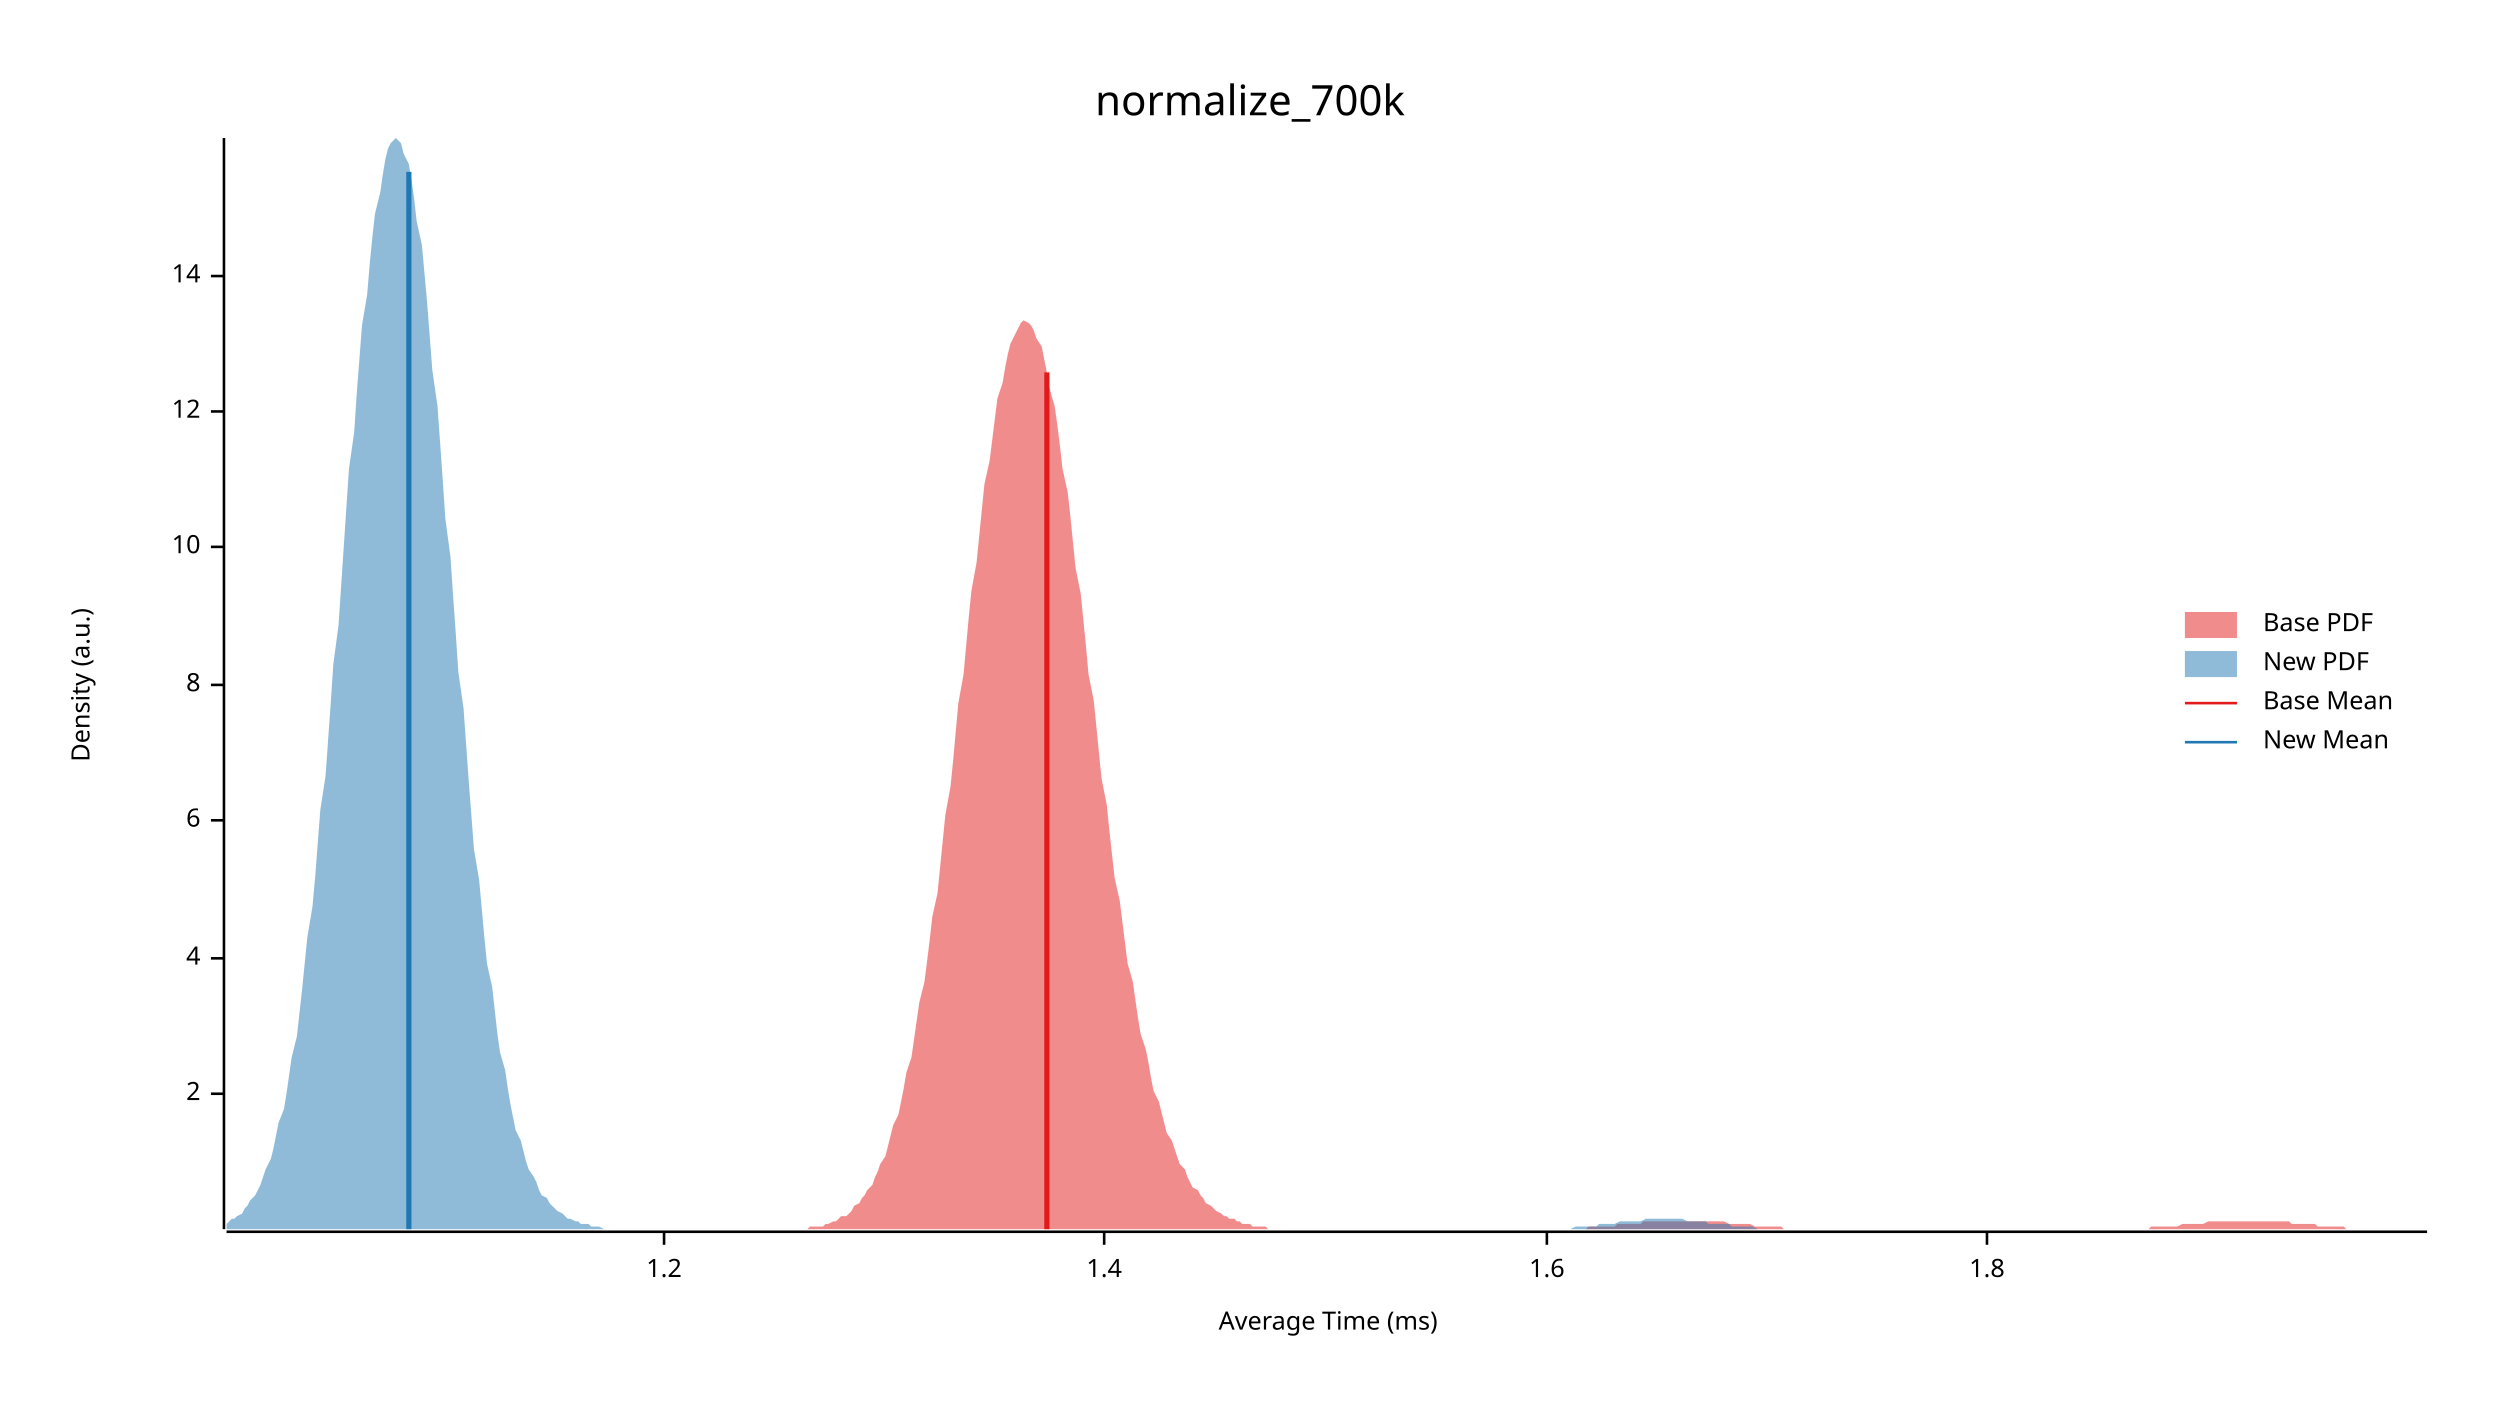
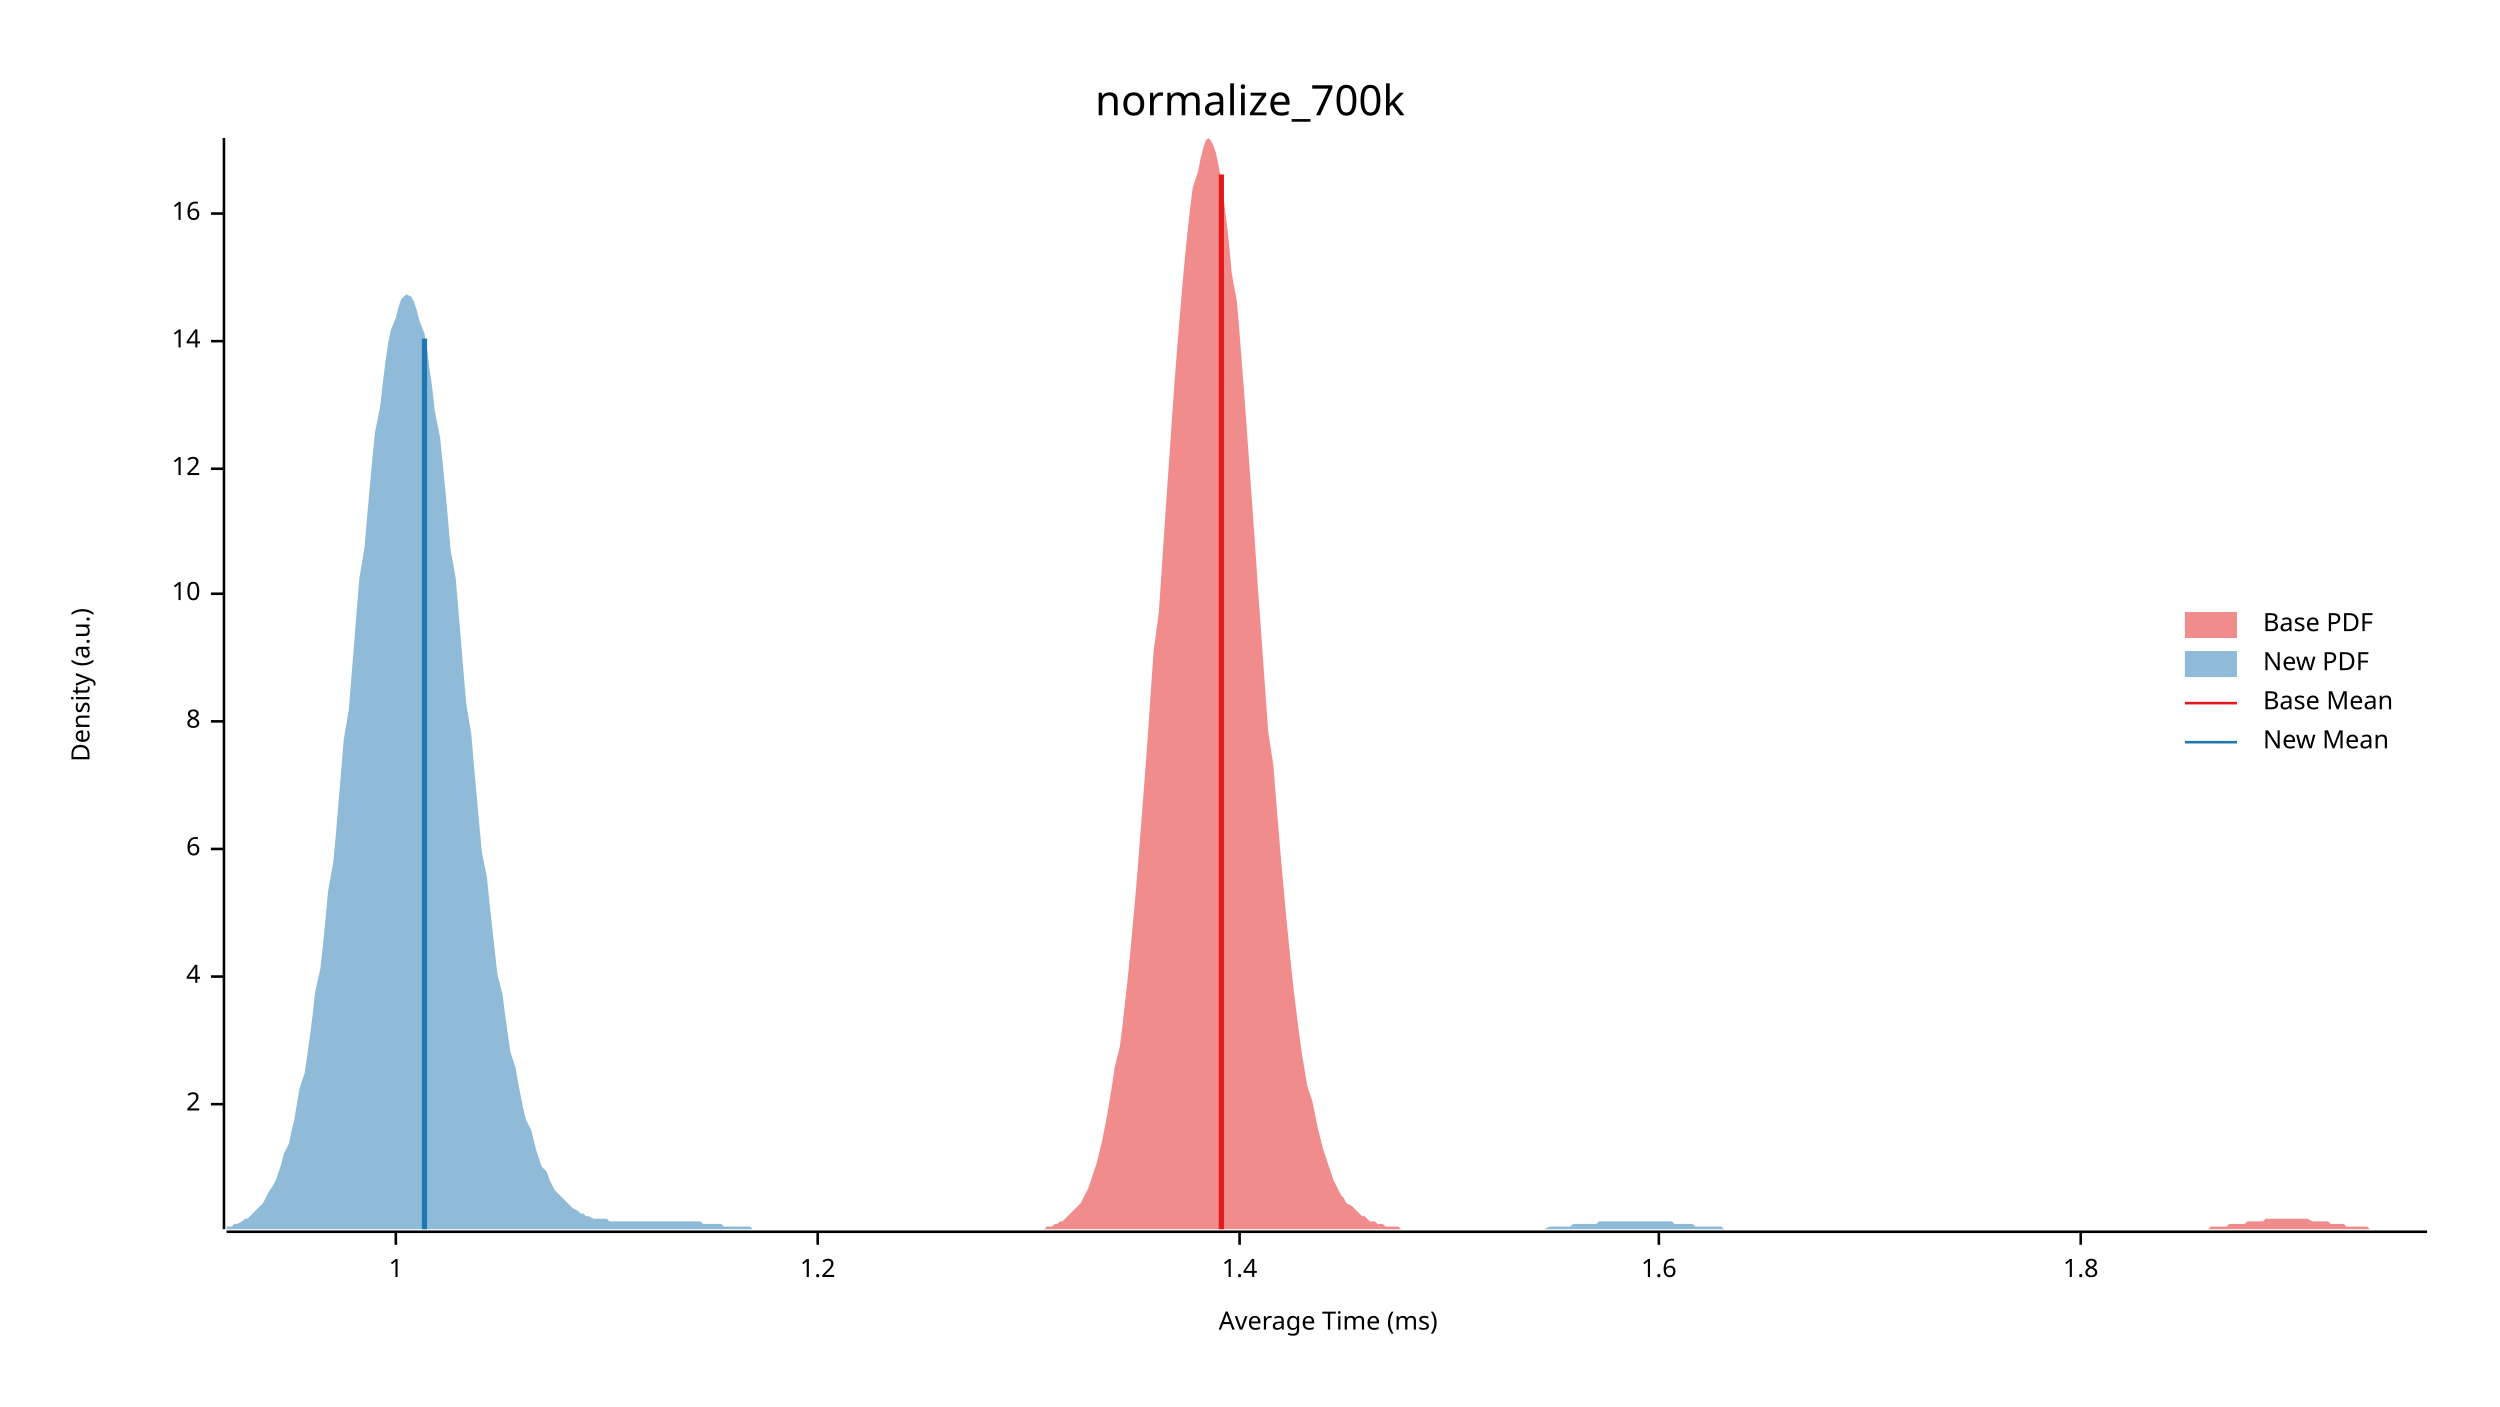
<svg xmlns="http://www.w3.org/2000/svg" width="960" height="540" viewBox="0 0 960 540">
  <text x="480" y="32" dy="0.76em" text-anchor="middle" font-family="sans-serif" font-size="16.129" opacity="1" fill="#000000">
normalize_700k
</text>
  <text x="27" y="263" dy="0.76em" text-anchor="middle" font-family="sans-serif" font-size="9.677" opacity="1" fill="#000000" transform="rotate(270, 27, 263)">
Density (a.u.)
</text>
  <text x="510" y="513" dy="-0.5ex" text-anchor="middle" font-family="sans-serif" font-size="9.677" opacity="1" fill="#000000">
Average Time (ms)
</text>
  <polyline fill="none" opacity="1" stroke="#000000" stroke-width="1" points="86,53 86,472 " />
-   <text x="77" y="420" dy="0.5ex" text-anchor="end" font-family="sans-serif" font-size="9.677" opacity="1" fill="#000000">
+   <text x="77" y="424" dy="0.5ex" text-anchor="end" font-family="sans-serif" font-size="9.677" opacity="1" fill="#000000">
2
</text>
-   <polyline fill="none" opacity="1" stroke="#000000" stroke-width="1" points="81,420 86,420 " />
-   <text x="77" y="368" dy="0.5ex" text-anchor="end" font-family="sans-serif" font-size="9.677" opacity="1" fill="#000000">
+   <polyline fill="none" opacity="1" stroke="#000000" stroke-width="1" points="81,424 86,424 " />
+   <text x="77" y="375" dy="0.5ex" text-anchor="end" font-family="sans-serif" font-size="9.677" opacity="1" fill="#000000">
4
</text>
-   <polyline fill="none" opacity="1" stroke="#000000" stroke-width="1" points="81,368 86,368 " />
-   <text x="77" y="315" dy="0.5ex" text-anchor="end" font-family="sans-serif" font-size="9.677" opacity="1" fill="#000000">
+   <polyline fill="none" opacity="1" stroke="#000000" stroke-width="1" points="81,375 86,375 " />
+   <text x="77" y="326" dy="0.5ex" text-anchor="end" font-family="sans-serif" font-size="9.677" opacity="1" fill="#000000">
6
</text>
-   <polyline fill="none" opacity="1" stroke="#000000" stroke-width="1" points="81,315 86,315 " />
-   <text x="77" y="263" dy="0.5ex" text-anchor="end" font-family="sans-serif" font-size="9.677" opacity="1" fill="#000000">
+   <polyline fill="none" opacity="1" stroke="#000000" stroke-width="1" points="81,326 86,326 " />
+   <text x="77" y="277" dy="0.5ex" text-anchor="end" font-family="sans-serif" font-size="9.677" opacity="1" fill="#000000">
8
</text>
-   <polyline fill="none" opacity="1" stroke="#000000" stroke-width="1" points="81,263 86,263 " />
-   <text x="77" y="210" dy="0.5ex" text-anchor="end" font-family="sans-serif" font-size="9.677" opacity="1" fill="#000000">
+   <polyline fill="none" opacity="1" stroke="#000000" stroke-width="1" points="81,277 86,277 " />
+   <text x="77" y="228" dy="0.5ex" text-anchor="end" font-family="sans-serif" font-size="9.677" opacity="1" fill="#000000">
10
</text>
-   <polyline fill="none" opacity="1" stroke="#000000" stroke-width="1" points="81,210 86,210 " />
-   <text x="77" y="158" dy="0.5ex" text-anchor="end" font-family="sans-serif" font-size="9.677" opacity="1" fill="#000000">
+   <polyline fill="none" opacity="1" stroke="#000000" stroke-width="1" points="81,228 86,228 " />
+   <text x="77" y="180" dy="0.5ex" text-anchor="end" font-family="sans-serif" font-size="9.677" opacity="1" fill="#000000">
12
</text>
-   <polyline fill="none" opacity="1" stroke="#000000" stroke-width="1" points="81,158 86,158 " />
-   <text x="77" y="106" dy="0.5ex" text-anchor="end" font-family="sans-serif" font-size="9.677" opacity="1" fill="#000000">
+   <polyline fill="none" opacity="1" stroke="#000000" stroke-width="1" points="81,180 86,180 " />
+   <text x="77" y="131" dy="0.5ex" text-anchor="end" font-family="sans-serif" font-size="9.677" opacity="1" fill="#000000">
14
</text>
-   <polyline fill="none" opacity="1" stroke="#000000" stroke-width="1" points="81,106 86,106 " />
+   <polyline fill="none" opacity="1" stroke="#000000" stroke-width="1" points="81,131 86,131 " />
+   <text x="77" y="82" dy="0.5ex" text-anchor="end" font-family="sans-serif" font-size="9.677" opacity="1" fill="#000000">
+ 16
+ </text>
+   <polyline fill="none" opacity="1" stroke="#000000" stroke-width="1" points="81,82 86,82 " />
  <polyline fill="none" opacity="1" stroke="#000000" stroke-width="1" points="87,473 932,473 " />
-   <text x="255" y="483" dy="0.76em" text-anchor="middle" font-family="sans-serif" font-size="9.677" opacity="1" fill="#000000">
+   <text x="152" y="483" dy="0.76em" text-anchor="middle" font-family="sans-serif" font-size="9.677" opacity="1" fill="#000000">
+ 1
+ </text>
+   <polyline fill="none" opacity="1" stroke="#000000" stroke-width="1" points="152,473 152,478 " />
+   <text x="314" y="483" dy="0.76em" text-anchor="middle" font-family="sans-serif" font-size="9.677" opacity="1" fill="#000000">
1.2
</text>
-   <polyline fill="none" opacity="1" stroke="#000000" stroke-width="1" points="255,473 255,478 " />
-   <text x="424" y="483" dy="0.76em" text-anchor="middle" font-family="sans-serif" font-size="9.677" opacity="1" fill="#000000">
+   <polyline fill="none" opacity="1" stroke="#000000" stroke-width="1" points="314,473 314,478 " />
+   <text x="476" y="483" dy="0.76em" text-anchor="middle" font-family="sans-serif" font-size="9.677" opacity="1" fill="#000000">
1.4
</text>
-   <polyline fill="none" opacity="1" stroke="#000000" stroke-width="1" points="424,473 424,478 " />
-   <text x="594" y="483" dy="0.76em" text-anchor="middle" font-family="sans-serif" font-size="9.677" opacity="1" fill="#000000">
+   <polyline fill="none" opacity="1" stroke="#000000" stroke-width="1" points="476,473 476,478 " />
+   <text x="637" y="483" dy="0.76em" text-anchor="middle" font-family="sans-serif" font-size="9.677" opacity="1" fill="#000000">
1.6
</text>
-   <polyline fill="none" opacity="1" stroke="#000000" stroke-width="1" points="594,473 594,478 " />
-   <text x="763" y="483" dy="0.76em" text-anchor="middle" font-family="sans-serif" font-size="9.677" opacity="1" fill="#000000">
+   <polyline fill="none" opacity="1" stroke="#000000" stroke-width="1" points="637,473 637,478 " />
+   <text x="799" y="483" dy="0.76em" text-anchor="middle" font-family="sans-serif" font-size="9.677" opacity="1" fill="#000000">
1.8
</text>
-   <polyline fill="none" opacity="1" stroke="#000000" stroke-width="1" points="763,473 763,478 " />
-   <polygon opacity="0.5" fill="#E31A1C" points="307,472 308,472 310,472 311,471 312,471 313,471 315,471 316,471 317,470 318,470 320,469 321,469 322,468 323,467 325,467 326,466 327,465 328,463 330,462 331,460 332,459 333,457 335,455 336,452 337,450 338,447 340,444 341,440 342,436 343,432 345,428 346,423 347,418 348,412 350,406 351,399 352,392 353,385 355,377 356,369 357,361 358,352 360,343 361,333 362,323 363,313 365,302 366,292 367,281 368,270 370,259 371,248 372,237 373,227 375,216 376,206 377,196 378,186 380,177 381,169 382,161 383,153 385,147 386,141 387,136 388,132 390,128 391,126 392,124 393,123 395,124 396,125 397,127 398,130 400,133 401,138 402,143 403,149 405,156 406,163 407,171 408,180 410,189 411,198 412,208 413,218 415,228 416,238 417,248 418,259 420,269 421,279 422,289 423,299 425,309 426,319 427,328 428,337 430,346 431,354 432,362 433,370 435,377 436,384 437,391 438,397 440,403 441,408 442,414 443,419 445,423 446,427 447,431 448,435 450,438 451,441 452,444 453,447 455,449 456,452 457,454 458,456 460,457 461,459 462,460 463,462 465,463 466,464 467,465 469,466 470,467 471,467 472,468 474,468 475,469 476,469 477,470 479,470 480,470 481,471 482,471 484,471 485,471 486,471 487,472 489,472 490,472 491,472 492,472 494,472 495,472 496,472 497,472 499,472 500,472 501,472 502,472 504,472 505,472 506,472 507,472 509,472 510,472 511,472 512,472 514,472 515,472 516,472 517,472 519,472 520,472 521,472 522,472 524,472 525,472 526,472 527,472 529,472 530,472 531,472 532,472 534,472 535,472 536,472 537,472 539,472 540,472 541,472 542,472 544,472 545,472 546,472 547,472 549,472 550,472 551,472 552,472 554,472 555,472 556,472 557,472 559,472 560,472 561,472 562,472 564,472 565,472 566,472 567,472 569,472 570,472 571,472 572,472 574,472 575,472 576,472 577,472 579,472 580,472 581,472 582,472 584,472 585,472 586,472 587,472 589,472 590,472 591,472 592,472 594,472 595,472 596,472 597,472 599,472 600,472 601,472 602,472 604,472 605,472 606,472 607,472 609,472 610,471 611,471 612,471 614,471 615,471 616,471 617,471 619,471 620,471 621,470 622,470 624,470 625,470 626,470 627,470 629,470 630,470 631,469 632,469 634,469 635,469 636,469 637,469 639,469 640,469 641,469 642,469 644,469 645,469 646,469 647,469 649,469 650,469 651,469 652,469 654,469 655,469 656,469 657,469 659,469 660,469 661,469 662,469 664,470 665,470 666,470 667,470 669,470 670,470 671,470 672,470 674,471 675,471 676,471 677,471 679,471 680,471 681,471 682,471 684,471 685,472 686,472 687,472 689,472 690,472 691,472 692,472 694,472 695,472 696,472 698,472 699,472 700,472 701,472 703,472 704,472 705,472 706,472 708,472 709,472 710,472 711,472 713,472 714,472 715,472 716,472 718,472 719,472 720,472 721,472 723,472 724,472 725,472 726,472 728,472 729,472 730,472 731,472 733,472 734,472 735,472 736,472 738,472 739,472 740,472 741,472 743,472 744,472 745,472 746,472 748,472 749,472 750,472 751,472 753,472 754,472 755,472 756,472 758,472 759,472 760,472 761,472 763,472 764,472 765,472 766,472 768,472 769,472 770,472 771,472 773,472 774,472 775,472 776,472 778,472 779,472 780,472 781,472 783,472 784,472 785,472 786,472 788,472 789,472 790,472 791,472 793,472 794,472 795,472 796,472 798,472 799,472 800,472 801,472 803,472 804,472 805,472 806,472 808,472 809,472 810,472 811,472 813,472 814,472 815,472 816,472 818,472 819,472 820,472 821,472 823,472 824,472 825,472 826,471 828,471 829,471 830,471 831,471 833,471 834,471 835,471 836,471 838,470 839,470 840,470 841,470 843,470 844,470 845,470 846,470 848,469 849,469 850,469 851,469 853,469 854,469 855,469 856,469 858,469 859,469 860,469 861,469 863,469 864,469 865,469 866,469 868,469 869,469 870,469 871,469 873,469 874,469 875,469 876,469 878,469 879,469 880,470 881,470 883,470 884,470 885,470 886,470 888,470 889,470 890,471 891,471 893,471 894,471 895,471 896,471 898,471 899,471 900,471 901,472 903,472 904,472 905,472 906,472 908,472 909,472 910,472 911,472 913,472 914,472 915,472 916,472 918,472 919,472 920,472 921,472 923,472 924,472 925,472 926,472 928,472 929,472 930,472 932,472 932,472 307,472 " />
-   <polygon opacity="0.5" fill="#1F78B4" points="87,470 88,469 89,468 90,468 91,467 93,466 94,464 95,463 96,461 98,459 99,457 100,455 101,452 102,449 104,445 105,441 106,436 107,431 109,426 110,420 111,413 112,406 114,398 115,389 116,380 117,370 118,360 120,348 121,337 122,324 123,311 125,298 126,284 127,270 128,255 130,240 131,225 132,210 133,195 134,180 136,166 137,151 138,138 139,125 141,113 142,101 143,91 144,82 146,74 147,67 148,61 149,57 150,55 152,53 153,54 154,55 155,59 157,63 158,69 159,76 160,85 162,94 163,105 164,116 165,129 166,142 168,156 169,170 170,184 171,199 173,214 174,229 175,243 176,258 178,272 179,286 180,300 181,313 182,326 184,338 185,349 186,360 187,370 189,379 190,388 191,397 192,404 194,411 195,418 196,424 197,429 198,434 200,438 201,442 202,446 203,449 205,452 206,454 207,457 208,459 210,460 211,462 212,463 213,464 214,465 216,466 217,467 218,468 219,468 221,469 222,469 223,470 224,470 226,470 227,471 228,471 229,471 230,471 232,472 233,472 234,472 235,472 237,472 238,472 239,472 240,472 242,472 243,472 244,472 245,472 246,472 248,472 249,472 250,472 251,472 253,472 254,472 255,472 256,472 258,472 259,472 260,472 261,472 262,472 264,472 265,472 266,472 267,472 269,472 270,472 271,472 272,472 274,472 275,472 276,472 277,472 278,472 280,472 281,472 282,472 283,472 285,472 286,472 287,472 288,472 290,472 291,472 292,472 293,472 294,472 296,472 297,472 298,472 299,472 301,472 302,472 303,472 304,472 306,472 307,472 308,472 309,472 310,472 312,472 313,472 314,472 315,472 317,472 318,472 319,472 320,472 322,472 323,472 324,472 325,472 326,472 328,472 329,472 330,472 331,472 333,472 334,472 335,472 336,472 338,472 339,472 340,472 341,472 342,472 344,472 345,472 346,472 347,472 349,472 350,472 351,472 352,472 353,472 355,472 356,472 357,472 358,472 360,472 361,472 362,472 363,472 365,472 366,472 367,472 368,472 369,472 371,472 372,472 373,472 374,472 376,472 377,472 378,472 379,472 381,472 382,472 383,472 384,472 385,472 387,472 388,472 389,472 390,472 392,472 393,472 394,472 395,472 397,472 398,472 399,472 400,472 401,472 403,472 404,472 405,472 406,472 408,472 409,472 410,472 411,472 413,472 414,472 415,472 416,472 417,472 419,472 420,472 421,472 422,472 424,472 425,472 426,472 427,472 429,472 430,472 431,472 432,472 433,472 435,472 436,472 437,472 438,472 440,472 441,472 442,472 443,472 445,472 446,472 447,472 448,472 449,472 451,472 452,472 453,472 454,472 456,472 457,472 458,472 459,472 461,472 462,472 463,472 464,472 465,472 467,472 468,472 469,472 470,472 472,472 473,472 474,472 475,472 477,472 478,472 479,472 480,472 481,472 483,472 484,472 485,472 486,472 488,472 489,472 490,472 491,472 493,472 494,472 495,472 496,472 497,472 499,472 500,472 501,472 502,472 504,472 505,472 506,472 507,472 509,472 510,472 511,472 512,472 513,472 515,472 516,472 517,472 518,472 520,472 521,472 522,472 523,472 525,472 526,472 527,472 528,472 529,472 531,472 532,472 533,472 534,472 536,472 537,472 538,472 539,472 541,472 542,472 543,472 544,472 545,472 547,472 548,472 549,472 550,472 552,472 553,472 554,472 555,472 557,472 558,472 559,472 560,472 561,472 563,472 564,472 565,472 566,472 568,472 569,472 570,472 571,472 573,472 574,472 575,472 576,472 577,472 579,472 580,472 581,472 582,472 584,472 585,472 586,472 587,472 589,472 590,472 591,472 592,472 593,472 595,472 596,472 597,472 598,472 600,472 601,472 602,472 603,472 605,471 606,471 607,471 608,471 609,471 611,471 612,471 613,471 614,470 616,470 617,470 618,470 619,470 620,470 622,469 623,469 624,469 625,469 627,469 628,469 629,469 630,469 632,468 633,468 634,468 635,468 636,468 638,468 639,468 640,468 641,468 643,468 644,468 645,468 646,468 648,469 649,469 650,469 651,469 652,469 654,469 655,469 656,470 657,470 659,470 660,470 661,470 662,470 664,470 665,471 666,471 667,471 668,471 670,471 671,471 672,471 673,471 675,472 676,472 677,472 678,472 680,472 681,472 682,472 683,472 684,472 686,472 687,472 688,472 689,472 691,472 692,472 693,472 694,472 696,472 697,472 698,472 699,472 700,472 700,472 87,472 " />
-   <polyline fill="none" opacity="1" stroke="#E31A1C" stroke-width="2" points="402,472 402,143 " />
-   <polyline fill="none" opacity="1" stroke="#1F78B4" stroke-width="2" points="157,472 157,66 " />
+   <polyline fill="none" opacity="1" stroke="#000000" stroke-width="1" points="799,473 799,478 " />
+   <polygon opacity="0.5" fill="#E31A1C" points="396,472 397,472 398,472 399,472 401,472 402,471 403,471 404,471 405,470 406,470 407,469 408,469 409,468 410,467 411,466 412,465 413,464 415,462 416,460 417,458 418,456 419,453 420,450 421,447 422,443 423,439 424,434 425,429 426,423 427,417 428,410 430,402 431,394 432,385 433,376 434,366 435,355 436,344 437,332 438,319 439,306 440,293 441,279 442,264 443,250 445,235 446,220 447,205 448,190 449,176 450,161 451,147 452,134 453,122 454,110 455,99 456,89 457,80 458,72 460,66 461,61 462,57 463,54 464,53 465,54 466,56 467,59 468,64 469,69 470,77 471,85 472,94 473,105 475,116 476,128 477,141 478,154 479,168 480,182 481,196 482,210 483,225 484,239 485,253 486,267 487,281 489,294 490,307 491,319 492,331 493,342 494,353 495,363 496,373 497,382 498,390 499,398 500,405 501,411 502,417 504,423 505,428 506,433 507,437 508,441 509,444 510,447 511,450 512,453 513,455 514,457 515,459 516,460 517,462 519,463 520,464 521,465 522,466 523,467 524,467 525,468 526,469 527,469 528,469 529,470 530,470 531,470 532,471 534,471 535,471 536,471 537,471 538,472 539,472 540,472 541,472 542,472 543,472 544,472 545,472 546,472 548,472 549,472 550,472 551,472 552,472 553,472 554,472 555,472 556,472 557,472 558,472 559,472 560,472 561,472 563,472 564,472 565,472 566,472 567,472 568,472 569,472 570,472 571,472 572,472 573,472 574,472 575,472 576,472 578,472 579,472 580,472 581,472 582,472 583,472 584,472 585,472 586,472 587,472 588,472 589,472 590,472 591,472 593,472 594,472 595,472 596,472 597,472 598,472 599,472 600,472 601,472 602,472 603,472 604,472 605,472 607,472 608,472 609,472 610,472 611,472 612,472 613,472 614,472 615,472 616,472 617,472 618,472 619,472 620,472 622,472 623,472 624,472 625,472 626,472 627,472 628,472 629,472 630,472 631,472 632,472 633,472 634,472 635,472 637,472 638,472 639,472 640,472 641,472 642,472 643,472 644,472 645,472 646,472 647,472 648,472 649,472 650,472 652,472 653,472 654,472 655,472 656,472 657,472 658,472 659,472 660,472 661,472 662,472 663,472 664,472 665,472 667,472 668,472 669,472 670,472 671,472 672,472 673,472 674,472 675,472 676,472 677,472 678,472 679,472 681,472 682,472 683,472 684,472 685,472 686,472 687,472 688,472 689,472 690,472 691,472 692,472 693,472 694,472 696,472 697,472 698,472 699,472 700,472 701,472 702,472 703,472 704,472 705,472 706,472 707,472 708,472 709,472 711,472 712,472 713,472 714,472 715,472 716,472 717,472 718,472 719,472 720,472 721,472 722,472 723,472 724,472 726,472 727,472 728,472 729,472 730,472 731,472 732,472 733,472 734,472 735,472 736,472 737,472 738,472 740,472 741,472 742,472 743,472 744,472 745,472 746,472 747,472 748,472 749,472 750,472 751,472 752,472 753,472 755,472 756,472 757,472 758,472 759,472 760,472 761,472 762,472 763,472 764,472 765,472 766,472 767,472 768,472 770,472 771,472 772,472 773,472 774,472 775,472 776,472 777,472 778,472 779,472 780,472 781,472 782,472 783,472 785,472 786,472 787,472 788,472 789,472 790,472 791,472 792,472 793,472 794,472 795,472 796,472 797,472 798,472 800,472 801,472 802,472 803,472 804,472 805,472 806,472 807,472 808,472 809,472 810,472 811,472 812,472 814,472 815,472 816,472 817,472 818,472 819,472 820,472 821,472 822,472 823,472 824,472 825,472 826,472 827,472 829,472 830,472 831,472 832,472 833,472 834,472 835,472 836,472 837,472 838,472 839,472 840,472 841,472 842,472 844,472 845,472 846,472 847,472 848,472 849,471 850,471 851,471 852,471 853,471 854,471 855,471 856,470 857,470 859,470 860,470 861,470 862,470 863,469 864,469 865,469 866,469 867,469 868,469 869,469 870,468 871,468 873,468 874,468 875,468 876,468 877,468 878,468 879,468 880,468 881,468 882,468 883,468 884,468 885,468 886,468 888,469 889,469 890,469 891,469 892,469 893,469 894,469 895,470 896,470 897,470 898,470 899,470 900,470 901,471 903,471 904,471 905,471 906,471 907,471 908,471 909,471 910,472 911,472 912,472 913,472 914,472 915,472 916,472 918,472 919,472 920,472 921,472 922,472 923,472 924,472 925,472 926,472 927,472 928,472 929,472 930,472 932,472 932,472 396,472 " />
+   <polygon opacity="0.5" fill="#1F78B4" points="87,471 88,471 89,471 90,470 91,470 93,469 94,468 95,468 96,467 97,466 99,464 100,463 101,462 102,460 103,458 105,455 106,453 107,450 108,447 109,443 111,439 112,434 113,430 114,424 115,418 117,412 118,405 119,398 120,390 121,381 123,372 124,363 125,353 126,342 128,331 129,320 130,308 131,296 132,284 134,272 135,259 136,247 137,234 138,222 140,210 141,198 142,187 143,176 144,166 146,156 147,147 148,139 149,132 150,127 152,122 153,118 154,115 155,114 156,113 158,114 159,116 160,119 161,123 163,128 164,134 165,142 166,149 167,158 169,168 170,178 171,188 172,199 173,211 175,222 176,234 177,246 178,258 179,270 181,282 182,294 183,305 184,316 185,327 187,337 188,347 189,356 190,365 191,374 193,382 194,390 195,397 196,404 198,410 199,416 200,421 201,426 202,430 204,434 205,438 206,442 207,445 208,448 210,450 211,453 212,455 213,457 214,458 216,460 217,461 218,462 219,463 220,464 222,465 223,466 224,466 225,467 226,467 228,468 229,468 230,468 231,468 233,468 234,469 235,469 236,469 237,469 239,469 240,469 241,469 242,469 243,469 245,469 246,469 247,469 248,469 249,469 251,469 252,469 253,469 254,469 255,469 257,469 258,469 259,469 260,469 261,469 263,469 264,469 265,469 266,469 268,469 269,469 270,470 271,470 272,470 274,470 275,470 276,470 277,470 278,471 280,471 281,471 282,471 283,471 284,471 286,471 287,471 288,471 289,472 290,472 292,472 293,472 294,472 295,472 296,472 298,472 299,472 300,472 301,472 303,472 304,472 305,472 306,472 307,472 309,472 310,472 311,472 312,472 313,472 315,472 316,472 317,472 318,472 319,472 321,472 322,472 323,472 324,472 325,472 327,472 328,472 329,472 330,472 331,472 333,472 334,472 335,472 336,472 337,472 339,472 340,472 341,472 342,472 344,472 345,472 346,472 347,472 348,472 350,472 351,472 352,472 353,472 354,472 356,472 357,472 358,472 359,472 360,472 362,472 363,472 364,472 365,472 366,472 368,472 369,472 370,472 371,472 372,472 374,472 375,472 376,472 377,472 379,472 380,472 381,472 382,472 383,472 385,472 386,472 387,472 388,472 389,472 391,472 392,472 393,472 394,472 395,472 397,472 398,472 399,472 400,472 401,472 403,472 404,472 405,472 406,472 407,472 409,472 410,472 411,472 412,472 414,472 415,472 416,472 417,472 418,472 420,472 421,472 422,472 423,472 424,472 426,472 427,472 428,472 429,472 430,472 432,472 433,472 434,472 435,472 436,472 438,472 439,472 440,472 441,472 442,472 444,472 445,472 446,472 447,472 449,472 450,472 451,472 452,472 453,472 455,472 456,472 457,472 458,472 459,472 461,472 462,472 463,472 464,472 465,472 467,472 468,472 469,472 470,472 471,472 473,472 474,472 475,472 476,472 477,472 479,472 480,472 481,472 482,472 484,472 485,472 486,472 487,472 488,472 490,472 491,472 492,472 493,472 494,472 496,472 497,472 498,472 499,472 500,472 502,472 503,472 504,472 505,472 506,472 508,472 509,472 510,472 511,472 512,472 514,472 515,472 516,472 517,472 519,472 520,472 521,472 522,472 523,472 525,472 526,472 527,472 528,472 529,472 531,472 532,472 533,472 534,472 535,472 537,472 538,472 539,472 540,472 541,472 543,472 544,472 545,472 546,472 547,472 549,472 550,472 551,472 552,472 554,472 555,472 556,472 557,472 558,472 560,472 561,472 562,472 563,472 564,472 566,472 567,472 568,472 569,472 570,472 572,472 573,472 574,472 575,472 576,472 578,472 579,472 580,472 581,472 582,472 584,472 585,472 586,472 587,472 588,472 590,472 591,472 592,472 593,472 595,471 596,471 597,471 598,471 599,471 601,471 602,471 603,471 604,470 605,470 607,470 608,470 609,470 610,470 611,470 613,470 614,469 615,469 616,469 617,469 619,469 620,469 621,469 622,469 623,469 625,469 626,469 627,469 628,469 630,469 631,469 632,469 633,469 634,469 636,469 637,469 638,469 639,469 640,469 642,469 643,470 644,470 645,470 646,470 648,470 649,470 650,470 651,471 652,471 654,471 655,471 656,471 657,471 658,471 660,471 661,471 662,472 663,472 665,472 666,472 667,472 668,472 669,472 671,472 672,472 673,472 674,472 675,472 677,472 678,472 679,472 680,472 681,472 683,472 684,472 685,472 686,472 687,472 689,472 689,472 87,472 " />
+   <polyline fill="none" opacity="1" stroke="#E31A1C" stroke-width="2" points="469,472 469,67 " />
+   <polyline fill="none" opacity="1" stroke="#1F78B4" stroke-width="2" points="163,472 163,130 " />
  <text x="869" y="235" dy="0.76em" text-anchor="start" font-family="sans-serif" font-size="9.677" opacity="1" fill="#000000">
Base PDF
</text>
  <text x="869" y="250" dy="0.76em" text-anchor="start" font-family="sans-serif" font-size="9.677" opacity="1" fill="#000000">
New PDF
</text>
  <text x="869" y="265" dy="0.76em" text-anchor="start" font-family="sans-serif" font-size="9.677" opacity="1" fill="#000000">
Base Mean
</text>
  <text x="869" y="280" dy="0.76em" text-anchor="start" font-family="sans-serif" font-size="9.677" opacity="1" fill="#000000">
New Mean
</text>
  <rect x="839" y="235" width="20" height="10" opacity="0.5" fill="#E31A1C" stroke="none" />
  <rect x="839" y="250" width="20" height="10" opacity="0.5" fill="#1F78B4" stroke="none" />
  <polyline fill="none" opacity="1" stroke="#E31A1C" stroke-width="1" points="839,270 859,270 " />
  <polyline fill="none" opacity="1" stroke="#1F78B4" stroke-width="1" points="839,285 859,285 " />
</svg>
